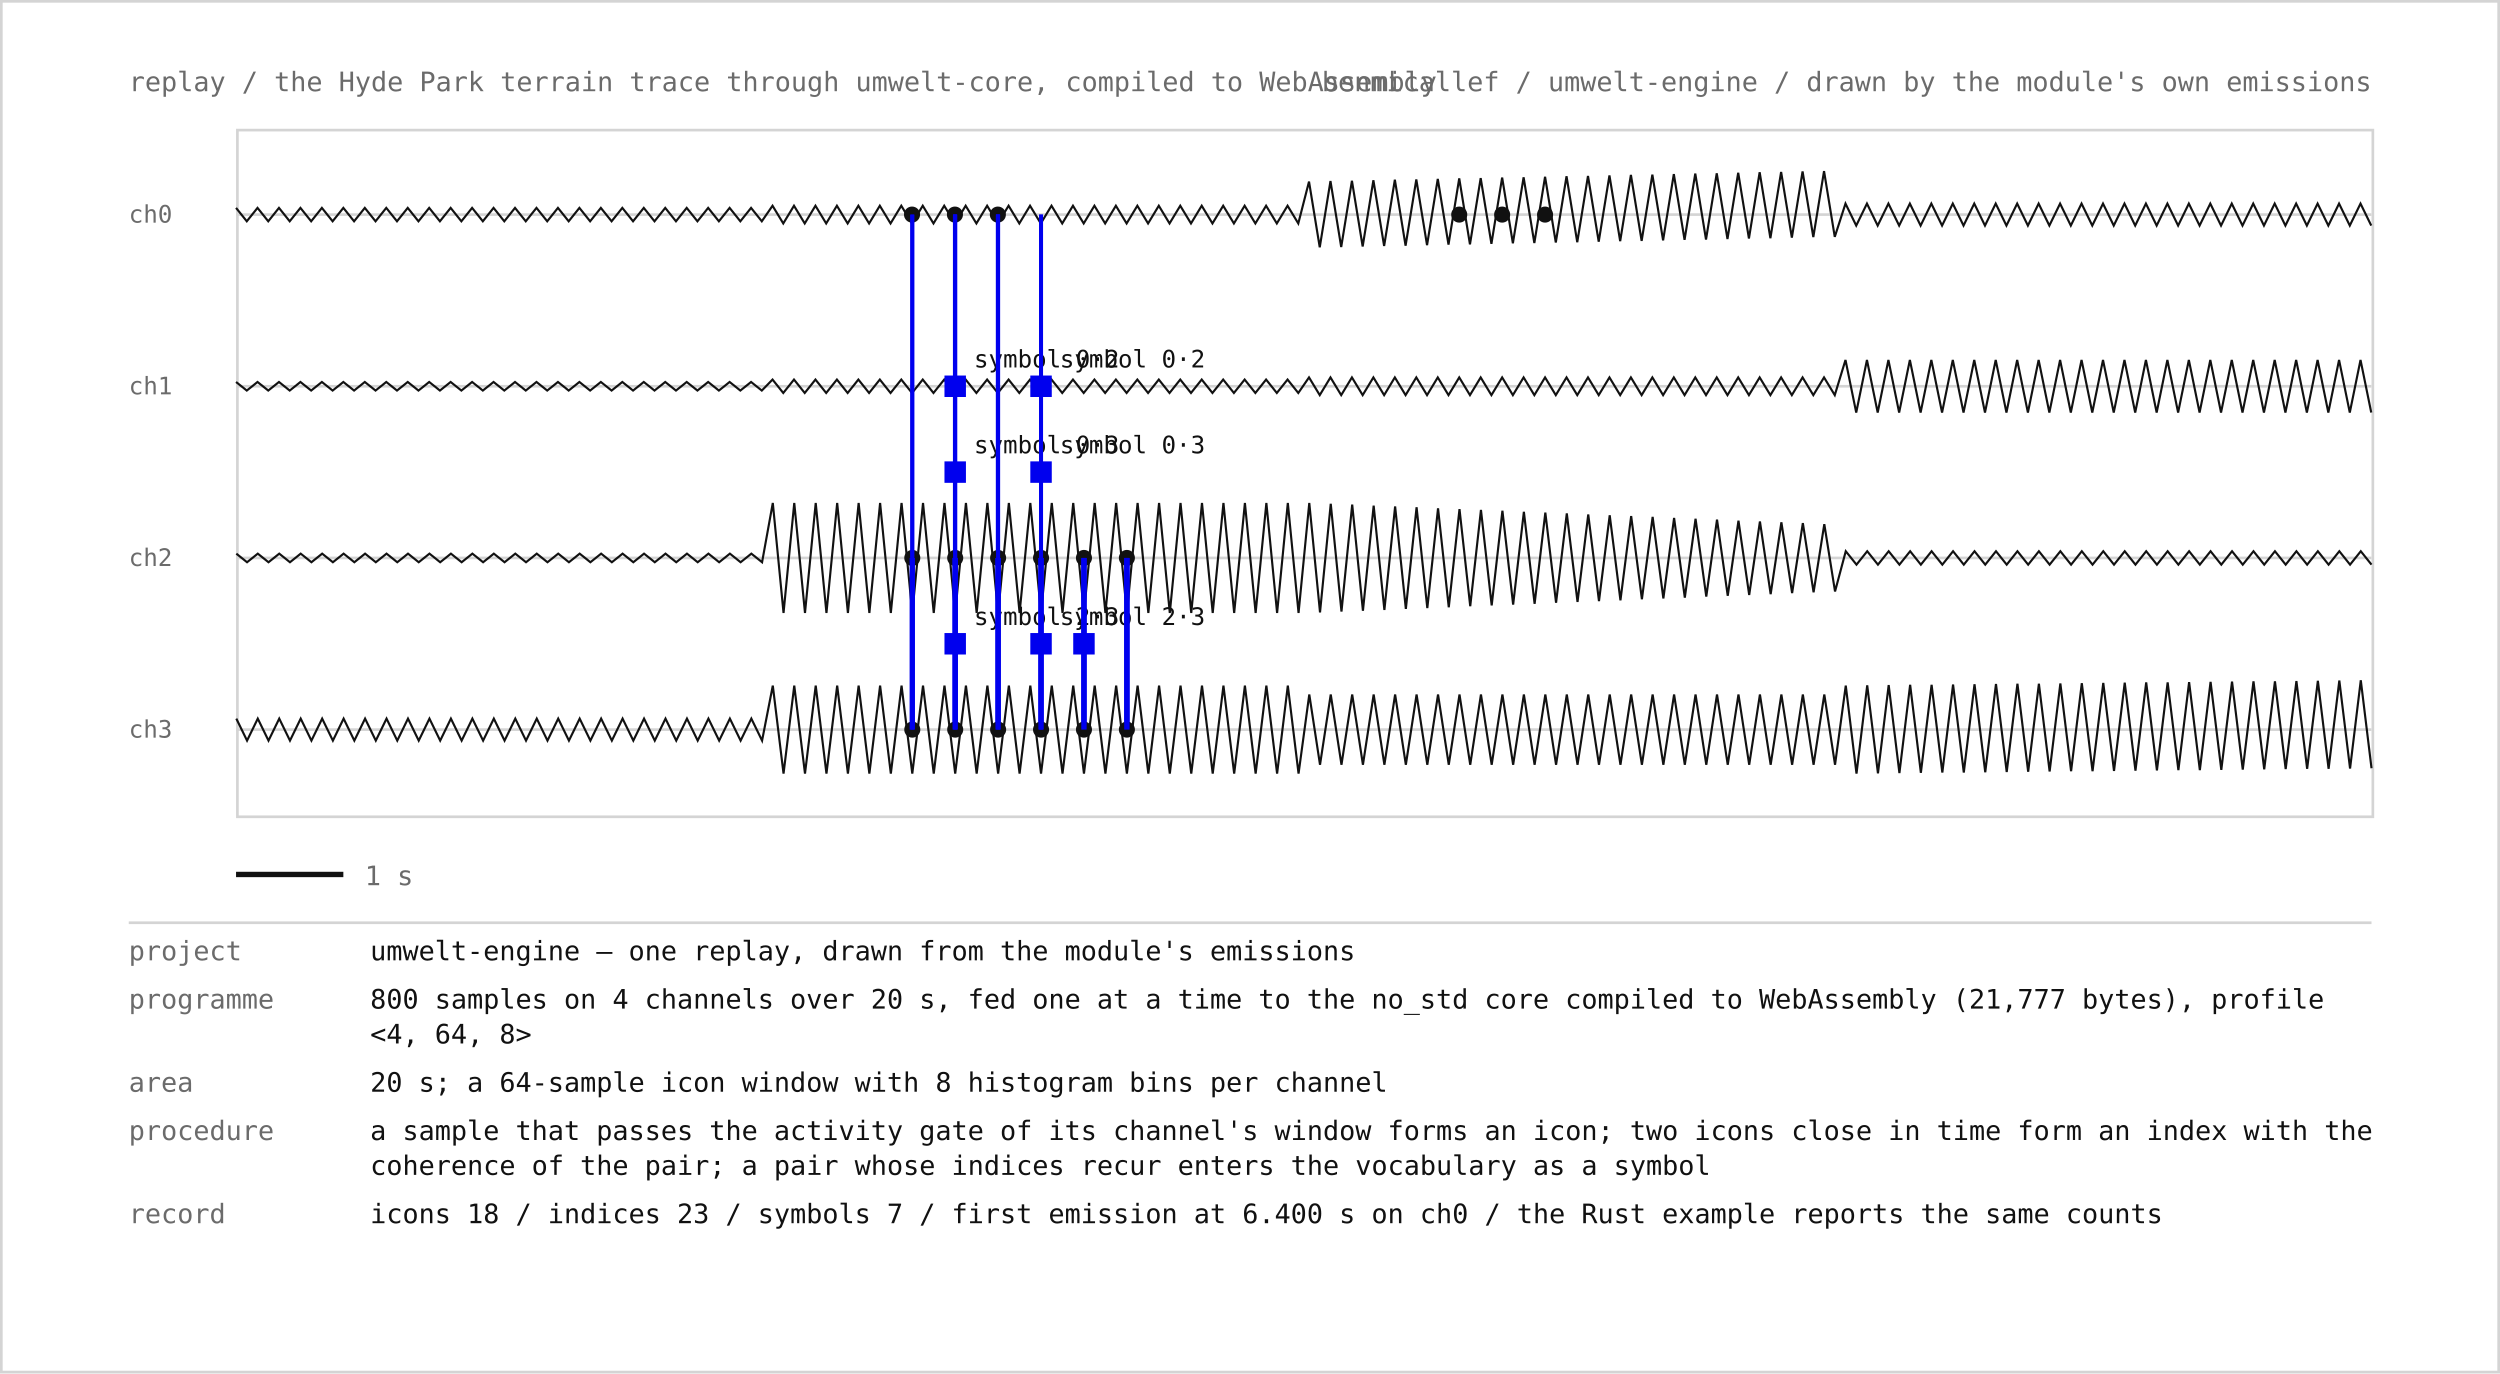
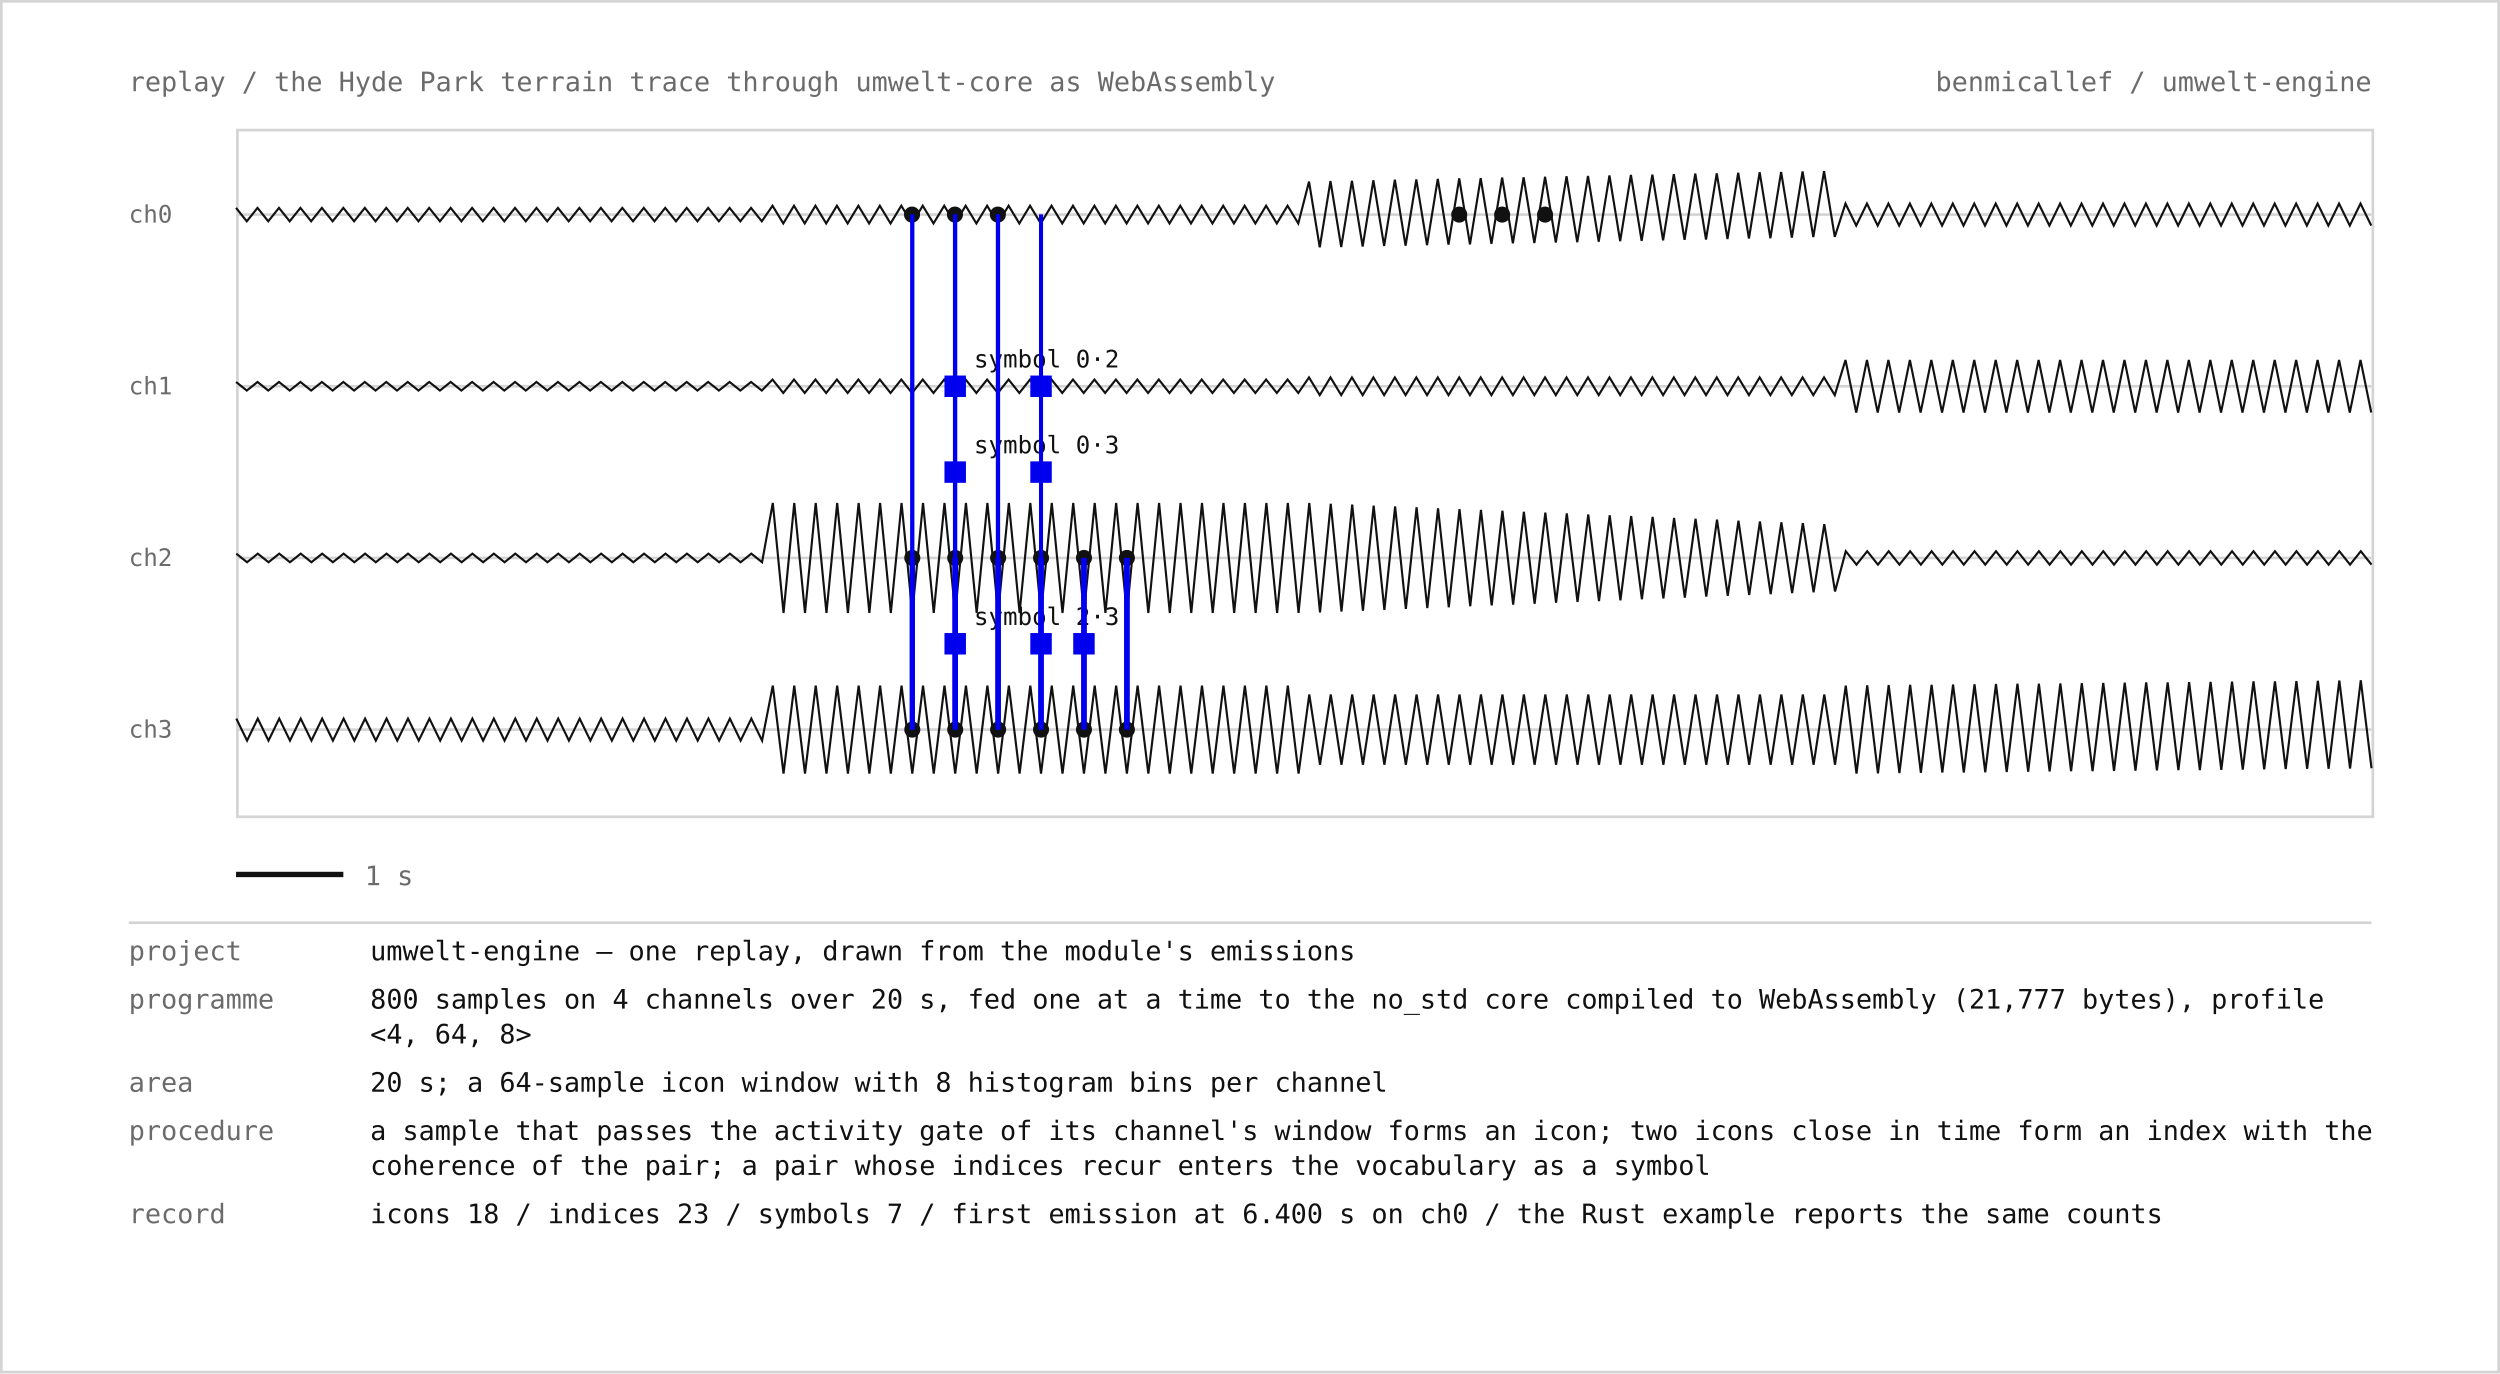
<svg xmlns="http://www.w3.org/2000/svg" viewBox="0 0 932 512" width="932" height="512" role="img" aria-label="the Hyde Park replay: icons, indices and symbols over four channels">
  <rect width="932" height="512" fill="#ffffff" />
  <rect x="0.5" y="0.5" width="931" height="511" fill="none" stroke="#d4d4d4" />
  <rect x="88.5" y="48.5" width="796.1" height="256" fill="none" stroke="#d4d4d4" />
-   <text x="48" y="34" font-family="IBM Plex Mono, ui-monospace, Menlo, monospace" font-size="10" fill="#6b6b6b" text-anchor="start">replay / the Hyde Park terrain trace through umwelt-core, compiled to WebAssembly</text>
-   <text x="884.12" y="34" font-family="IBM Plex Mono, ui-monospace, Menlo, monospace" font-size="10" fill="#6b6b6b" text-anchor="end">benmicallef / umwelt-engine / drawn by the module's own emissions</text>
+   <text x="48" y="34" font-family="IBM Plex Mono, ui-monospace, Menlo, monospace" font-size="10" fill="#6b6b6b" text-anchor="start">replay / the Hyde Park terrain trace through umwelt-core as WebAssembly</text>
+   <text x="884.12" y="34" font-family="IBM Plex Mono, ui-monospace, Menlo, monospace" font-size="10" fill="#6b6b6b" text-anchor="end">benmicallef / umwelt-engine</text>
  <text x="48" y="83" font-family="IBM Plex Mono, ui-monospace, Menlo, monospace" font-size="9" fill="#6b6b6b" text-anchor="start">ch0</text>
  <line x1="88" y1="80" x2="884.1" y2="80" stroke="#d4d4d4" />
  <path d="M88.0 77.5L92.0 82.5L96.0 77.5L100.0 82.5L104.0 77.5L108.0 82.5L112.0 77.5L116.0 82.5L120.0 77.5L124.0 82.5L128.0 77.5L132.0 82.5L136.0 77.5L140.0 82.5L144.0 77.5L148.0 82.5L152.0 77.5L156.0 82.5L160.0 77.5L164.0 82.5L168.0 77.5L172.0 82.5L176.0 77.5L180.0 82.5L184.0 77.5L188.0 82.5L192.0 77.5L196.0 82.5L200.0 77.5L204.0 82.5L208.0 77.5L212.0 82.5L216.0 77.5L220.0 82.5L224.0 77.5L228.0 82.5L232.0 77.5L236.0 82.5L240.0 77.5L244.0 82.5L248.0 77.5L252.0 82.5L256.0 77.5L260.0 82.5L264.0 77.5L268.0 82.5L272.0 77.5L276.0 82.5L280.0 77.5L284.0 82.5L288.0 76.7L292.0 83.3L296.0 76.7L300.0 83.3L304.0 76.7L308.0 83.3L312.0 76.7L316.0 83.3L320.0 76.7L324.0 83.3L328.0 76.7L332.0 83.3L336.0 76.7L340.0 83.3L344.0 76.7L348.0 83.3L352.0 76.7L356.0 83.3L360.0 76.7L364.0 83.3L368.0 76.7L372.0 83.3L376.0 76.7L380.0 83.3L384.0 76.7L388.0 83.3L392.0 76.7L396.0 83.3L400.0 76.7L404.0 83.3L408.0 76.7L412.0 83.3L416.0 76.7L420.0 83.3L424.0 76.7L428.0 83.3L432.0 76.7L436.0 83.3L440.0 76.7L444.0 83.3L448.0 76.7L452.0 83.3L456.0 76.7L460.0 83.3L464.0 76.7L468.0 83.3L472.0 76.7L476.0 83.3L480.0 76.7L484.0 83.3L488.0 67.7L492.0 92.2L496.0 67.5L500.0 92.1L504.0 67.4L508.0 91.9L512.0 67.2L516.0 91.7L520.0 67.0L524.0 91.6L528.0 66.9L532.0 91.4L536.0 66.7L540.0 91.2L544.0 66.5L548.0 91.1L552.0 66.4L556.0 90.9L560.0 66.2L564.0 90.7L568.0 66.1L572.0 90.6L576.0 65.9L580.0 90.4L584.0 65.7L588.0 90.3L592.0 65.6L596.0 90.1L600.0 65.4L604.0 89.9L608.0 65.2L612.0 89.8L616.0 65.1L620.0 89.6L624.0 64.9L628.0 89.4L632.0 64.7L636.0 89.3L640.0 64.6L644.0 89.1L648.0 64.4L652.0 88.9L656.0 64.2L660.0 88.8L664.0 64.1L668.0 88.6L672.0 63.9L676.0 88.4L680.0 63.8L684.0 88.3L688.0 75.9L692.0 84.1L696.0 75.9L700.0 84.1L704.0 75.9L708.0 84.1L712.0 75.9L716.0 84.1L720.0 75.9L724.0 84.1L728.0 75.9L732.0 84.1L736.0 75.9L740.0 84.1L744.0 75.9L748.0 84.1L752.0 75.9L756.0 84.1L760.0 75.9L764.0 84.1L768.0 75.9L772.0 84.1L776.0 75.9L780.0 84.1L784.0 75.9L788.0 84.1L792.0 75.9L796.0 84.1L800.0 75.9L804.0 84.1L808.0 75.9L812.0 84.1L816.0 75.9L820.0 84.1L824.0 75.9L828.0 84.1L832.0 75.9L836.0 84.1L840.0 75.9L844.0 84.1L848.0 75.9L852.0 84.1L856.0 75.9L860.0 84.1L864.0 75.9L868.0 84.1L872.0 75.9L876.0 84.1L880.0 75.9L884.0 84.1" fill="none" stroke="#111111" stroke-width="0.8" />
  <text x="48" y="147" font-family="IBM Plex Mono, ui-monospace, Menlo, monospace" font-size="9" fill="#6b6b6b" text-anchor="start">ch1</text>
  <line x1="88" y1="144" x2="884.1" y2="144" stroke="#d4d4d4" />
  <path d="M88.0 142.4L92.0 145.6L96.0 142.4L100.0 145.6L104.0 142.4L108.0 145.6L112.0 142.4L116.0 145.6L120.0 142.4L124.0 145.6L128.0 142.4L132.0 145.6L136.0 142.4L140.0 145.6L144.0 142.4L148.0 145.6L152.0 142.4L156.0 145.6L160.0 142.4L164.0 145.6L168.0 142.4L172.0 145.6L176.0 142.4L180.0 145.6L184.0 142.4L188.0 145.6L192.0 142.4L196.0 145.6L200.0 142.4L204.0 145.6L208.0 142.4L212.0 145.6L216.0 142.4L220.0 145.6L224.0 142.4L228.0 145.6L232.0 142.4L236.0 145.6L240.0 142.4L244.0 145.6L248.0 142.4L252.0 145.6L256.0 142.4L260.0 145.6L264.0 142.4L268.0 145.6L272.0 142.4L276.0 145.6L280.0 142.4L284.0 145.6L288.0 141.5L292.0 146.5L296.0 141.5L300.0 146.5L304.0 141.5L308.0 146.5L312.0 141.5L316.0 146.5L320.0 141.5L324.0 146.5L328.0 141.5L332.0 146.5L336.0 141.5L340.0 146.5L344.0 141.5L348.0 146.5L352.0 141.5L356.0 146.5L360.0 141.5L364.0 146.5L368.0 141.5L372.0 146.5L376.0 141.5L380.0 146.5L384.0 141.5L388.0 146.5L392.0 141.5L396.0 146.5L400.0 141.5L404.0 146.5L408.0 141.5L412.0 146.5L416.0 141.5L420.0 146.5L424.0 141.5L428.0 146.5L432.0 141.5L436.0 146.5L440.0 141.5L444.0 146.5L448.0 141.5L452.0 146.5L456.0 141.5L460.0 146.5L464.0 141.5L468.0 146.5L472.0 141.5L476.0 146.5L480.0 141.5L484.0 146.5L488.0 140.7L492.0 147.3L496.0 140.7L500.0 147.3L504.0 140.7L508.0 147.3L512.0 140.7L516.0 147.3L520.0 140.7L524.0 147.3L528.0 140.7L532.0 147.3L536.0 140.7L540.0 147.3L544.0 140.7L548.0 147.3L552.0 140.7L556.0 147.3L560.0 140.7L564.0 147.3L568.0 140.7L572.0 147.3L576.0 140.7L580.0 147.3L584.0 140.7L588.0 147.3L592.0 140.7L596.0 147.3L600.0 140.7L604.0 147.3L608.0 140.7L612.0 147.3L616.0 140.7L620.0 147.3L624.0 140.7L628.0 147.3L632.0 140.7L636.0 147.3L640.0 140.7L644.0 147.3L648.0 140.7L652.0 147.3L656.0 140.7L660.0 147.3L664.0 140.7L668.0 147.3L672.0 140.7L676.0 147.3L680.0 140.7L684.0 147.3L688.0 134.2L692.0 153.8L696.0 134.2L700.0 153.8L704.0 134.2L708.0 153.8L712.0 134.2L716.0 153.8L720.0 134.2L724.0 153.8L728.0 134.2L732.0 153.8L736.0 134.2L740.0 153.8L744.0 134.2L748.0 153.8L752.0 134.2L756.0 153.8L760.0 134.2L764.0 153.8L768.0 134.2L772.0 153.8L776.0 134.2L780.0 153.8L784.0 134.2L788.0 153.8L792.0 134.2L796.0 153.8L800.0 134.2L804.0 153.8L808.0 134.2L812.0 153.8L816.0 134.2L820.0 153.8L824.0 134.2L828.0 153.8L832.0 134.2L836.0 153.8L840.0 134.2L844.0 153.8L848.0 134.2L852.0 153.8L856.0 134.2L860.0 153.8L864.0 134.2L868.0 153.8L872.0 134.2L876.0 153.8L880.0 134.2L884.0 153.8" fill="none" stroke="#111111" stroke-width="0.8" />
  <text x="48" y="211" font-family="IBM Plex Mono, ui-monospace, Menlo, monospace" font-size="9" fill="#6b6b6b" text-anchor="start">ch2</text>
  <line x1="88" y1="208" x2="884.1" y2="208" stroke="#d4d4d4" />
  <path d="M88.1 206.4L92.1 209.6L96.1 206.4L100.1 209.6L104.1 206.4L108.1 209.6L112.1 206.4L116.1 209.6L120.1 206.4L124.1 209.6L128.1 206.4L132.1 209.6L136.1 206.4L140.1 209.6L144.1 206.4L148.1 209.6L152.1 206.4L156.1 209.6L160.1 206.4L164.1 209.6L168.1 206.4L172.1 209.6L176.1 206.4L180.1 209.6L184.1 206.4L188.1 209.6L192.1 206.4L196.1 209.6L200.1 206.4L204.1 209.6L208.1 206.4L212.1 209.6L216.1 206.4L220.1 209.6L224.1 206.4L228.1 209.6L232.1 206.4L236.1 209.6L240.1 206.4L244.1 209.6L248.1 206.4L252.1 209.6L256.1 206.4L260.1 209.6L264.1 206.4L268.1 209.6L272.1 206.4L276.1 209.6L280.1 206.4L284.1 209.6L288.1 187.5L292.1 228.5L296.1 187.5L300.1 228.5L304.1 187.5L308.1 228.5L312.1 187.5L316.1 228.5L320.1 187.5L324.1 228.5L328.1 187.5L332.1 228.5L336.1 187.5L340.1 228.5L344.1 187.5L348.1 228.5L352.1 187.5L356.1 228.5L360.1 187.5L364.1 228.5L368.1 187.5L372.1 228.5L376.1 187.5L380.1 228.5L384.1 187.5L388.1 228.5L392.1 187.5L396.1 228.5L400.1 187.5L404.1 228.5L408.1 187.5L412.1 228.5L416.1 187.5L420.1 228.5L424.1 187.5L428.1 228.5L432.1 187.5L436.1 228.5L440.1 187.5L444.1 228.5L448.1 187.5L452.1 228.5L456.1 187.5L460.1 228.5L464.1 187.5L468.1 228.5L472.1 187.5L476.1 228.5L480.1 187.5L484.1 228.5L488.1 187.5L492.1 228.3L496.1 187.8L500.1 228.0L504.1 188.1L508.1 227.7L512.1 188.5L516.1 227.4L520.1 188.8L524.1 227.0L528.1 189.1L532.1 226.7L536.1 189.5L540.1 226.4L544.1 189.8L548.1 226.0L552.1 190.1L556.1 225.7L560.1 190.4L564.1 225.4L568.1 190.8L572.1 225.1L576.1 191.1L580.1 224.7L584.1 191.4L588.1 224.4L592.1 191.8L596.1 224.1L600.1 192.1L604.1 223.8L608.1 192.4L612.1 223.4L616.1 192.7L620.1 223.1L624.1 193.1L628.1 222.8L632.1 193.4L636.1 222.4L640.1 193.7L644.1 222.1L648.1 194.1L652.1 221.8L656.1 194.4L660.1 221.5L664.1 194.7L668.1 221.1L672.1 195.0L676.1 220.8L680.1 195.4L684.1 220.5L688.1 205.5L692.1 210.5L696.1 205.5L700.1 210.5L704.1 205.5L708.1 210.5L712.1 205.5L716.1 210.5L720.1 205.5L724.1 210.5L728.1 205.5L732.1 210.5L736.1 205.5L740.1 210.5L744.1 205.5L748.1 210.5L752.1 205.5L756.1 210.5L760.1 205.5L764.1 210.5L768.1 205.5L772.1 210.5L776.1 205.5L780.1 210.5L784.1 205.5L788.1 210.5L792.1 205.5L796.1 210.5L800.1 205.5L804.1 210.5L808.1 205.5L812.1 210.5L816.1 205.5L820.1 210.5L824.1 205.5L828.1 210.5L832.1 205.5L836.1 210.5L840.1 205.5L844.1 210.5L848.1 205.5L852.1 210.5L856.1 205.5L860.1 210.5L864.1 205.5L868.1 210.5L872.1 205.5L876.1 210.5L880.1 205.5L884.1 210.5" fill="none" stroke="#111111" stroke-width="0.8" />
  <text x="48" y="275" font-family="IBM Plex Mono, ui-monospace, Menlo, monospace" font-size="9" fill="#6b6b6b" text-anchor="start">ch3</text>
  <line x1="88" y1="272" x2="884.1" y2="272" stroke="#d4d4d4" />
  <path d="M88.1 267.9L92.1 276.1L96.1 267.9L100.1 276.1L104.1 267.9L108.1 276.1L112.1 267.9L116.1 276.1L120.1 267.9L124.1 276.1L128.1 267.9L132.1 276.1L136.1 267.9L140.1 276.1L144.1 267.9L148.1 276.1L152.1 267.9L156.1 276.1L160.1 267.9L164.1 276.1L168.1 267.9L172.1 276.1L176.1 267.9L180.1 276.1L184.1 267.9L188.1 276.1L192.1 267.9L196.1 276.1L200.1 267.9L204.1 276.1L208.1 267.9L212.1 276.1L216.1 267.9L220.1 276.1L224.1 267.9L228.1 276.1L232.1 267.9L236.1 276.1L240.1 267.9L244.1 276.1L248.1 267.9L252.1 276.1L256.1 267.9L260.1 276.1L264.1 267.9L268.1 276.1L272.1 267.9L276.1 276.1L280.1 267.9L284.1 276.1L288.1 255.6L292.1 288.4L296.1 255.6L300.1 288.4L304.1 255.6L308.1 288.4L312.1 255.6L316.1 288.4L320.1 255.6L324.1 288.4L328.1 255.6L332.1 288.4L336.1 255.6L340.1 288.4L344.1 255.6L348.1 288.4L352.1 255.6L356.1 288.4L360.1 255.6L364.1 288.4L368.1 255.6L372.1 288.4L376.1 255.6L380.1 288.4L384.1 255.6L388.1 288.4L392.1 255.6L396.1 288.4L400.1 255.6L404.1 288.4L408.1 255.6L412.1 288.4L416.1 255.6L420.1 288.4L424.1 255.6L428.1 288.4L432.1 255.6L436.1 288.4L440.1 255.6L444.1 288.4L448.1 255.6L452.1 288.4L456.1 255.6L460.1 288.4L464.1 255.6L468.1 288.4L472.1 255.6L476.1 288.4L480.1 255.6L484.1 288.4L488.1 258.9L492.1 285.1L496.1 258.9L500.1 285.1L504.1 258.9L508.1 285.1L512.1 258.9L516.1 285.1L520.1 258.9L524.1 285.1L528.1 258.9L532.1 285.1L536.1 258.9L540.1 285.1L544.1 258.9L548.1 285.1L552.1 258.9L556.1 285.1L560.1 258.9L564.1 285.1L568.1 258.9L572.1 285.1L576.1 258.9L580.1 285.1L584.1 258.9L588.1 285.1L592.1 258.9L596.1 285.1L600.1 258.9L604.1 285.1L608.1 258.9L612.1 285.1L616.1 258.9L620.1 285.1L624.1 258.9L628.1 285.1L632.1 258.9L636.1 285.1L640.1 258.9L644.1 285.1L648.1 258.9L652.1 285.1L656.1 258.9L660.1 285.1L664.1 258.9L668.1 285.1L672.1 258.9L676.1 285.1L680.1 258.9L684.1 285.1L688.1 255.6L692.1 288.4L696.1 255.5L700.1 288.3L704.1 255.4L708.1 288.2L712.1 255.3L716.1 288.1L720.1 255.3L724.1 288.0L728.1 255.2L732.1 288.0L736.1 255.1L740.1 287.9L744.1 255.0L748.1 287.8L752.1 254.9L756.1 287.7L760.1 254.9L764.1 287.6L768.1 254.8L772.1 287.5L776.1 254.7L780.1 287.5L784.1 254.6L788.1 287.4L792.1 254.5L796.1 287.3L800.1 254.4L804.1 287.2L808.1 254.4L812.1 287.1L816.1 254.3L820.1 287.1L824.1 254.2L828.1 287.0L832.1 254.1L836.1 286.9L840.1 254.0L844.1 286.8L848.1 254.0L852.1 286.7L856.1 253.9L860.1 286.6L864.1 253.8L868.1 286.6L872.1 253.7L876.1 286.5L880.1 253.6L884.1 286.4" fill="none" stroke="#111111" stroke-width="0.8" />
  <circle cx="340.0" cy="80" r="3" fill="#111111" />
  <circle cx="340.1" cy="208" r="3" fill="#111111" />
  <line x1="340.1" y1="80" x2="340.1" y2="208" stroke="#0000ee" stroke-width="1.5" />
  <circle cx="340.1" cy="272" r="3" fill="#111111" />
  <line x1="340.1" y1="80" x2="340.1" y2="272" stroke="#0000ee" stroke-width="1.4" />
  <line x1="340.1" y1="208" x2="340.1" y2="272" stroke="#0000ee" stroke-width="2.0" />
  <circle cx="356.0" cy="80" r="3" fill="#111111" />
  <line x1="356.0" y1="80" x2="356.0" y2="208" stroke="#0000ee" stroke-width="1.5" />
  <line x1="356.0" y1="80" x2="356.0" y2="272" stroke="#0000ee" stroke-width="1.4" />
  <circle cx="356.1" cy="208" r="3" fill="#111111" />
  <line x1="356.1" y1="80" x2="356.1" y2="208" stroke="#0000ee" stroke-width="1.5" />
  <rect x="352.1" y="140" width="8" height="8" fill="#0000ee" />
  <text x="363.1" y="137" font-family="IBM Plex Mono, ui-monospace, Menlo, monospace" font-size="9" fill="#111111" text-anchor="start">symbol 0·2</text>
  <line x1="356.1" y1="208" x2="356.1" y2="272" stroke="#0000ee" stroke-width="2.0" />
  <circle cx="356.1" cy="272" r="3" fill="#111111" />
  <line x1="356.1" y1="80" x2="356.1" y2="272" stroke="#0000ee" stroke-width="1.4" />
  <rect x="352.1" y="172" width="8" height="8" fill="#0000ee" />
  <text x="363.1" y="169" font-family="IBM Plex Mono, ui-monospace, Menlo, monospace" font-size="9" fill="#111111" text-anchor="start">symbol 0·3</text>
  <line x1="356.1" y1="208" x2="356.1" y2="272" stroke="#0000ee" stroke-width="2.0" />
  <rect x="352.1" y="236" width="8" height="8" fill="#0000ee" />
  <text x="363.1" y="233" font-family="IBM Plex Mono, ui-monospace, Menlo, monospace" font-size="9" fill="#111111" text-anchor="start">symbol 2·3</text>
  <circle cx="372.0" cy="80" r="3" fill="#111111" />
  <line x1="372.0" y1="80" x2="372.0" y2="208" stroke="#0000ee" stroke-width="1.5" />
  <line x1="372.0" y1="80" x2="372.0" y2="272" stroke="#0000ee" stroke-width="1.4" />
  <circle cx="372.1" cy="208" r="3" fill="#111111" />
  <line x1="372.1" y1="80" x2="372.1" y2="208" stroke="#0000ee" stroke-width="1.5" />
  <line x1="372.1" y1="208" x2="372.1" y2="272" stroke="#0000ee" stroke-width="2.0" />
  <circle cx="372.1" cy="272" r="3" fill="#111111" />
  <line x1="372.1" y1="80" x2="372.1" y2="272" stroke="#0000ee" stroke-width="1.4" />
  <line x1="372.1" y1="208" x2="372.1" y2="272" stroke="#0000ee" stroke-width="2.0" />
  <circle cx="388.1" cy="208" r="3" fill="#111111" />
  <line x1="388.1" y1="80" x2="388.1" y2="208" stroke="#0000ee" stroke-width="1.5" />
  <rect x="384.1" y="140" width="8" height="8" fill="#0000ee" />
-   <text x="395.1" y="137" font-family="IBM Plex Mono, ui-monospace, Menlo, monospace" font-size="9" fill="#111111" text-anchor="start">symbol 0·2</text>
  <line x1="388.1" y1="208" x2="388.1" y2="272" stroke="#0000ee" stroke-width="2.0" />
  <rect x="384.1" y="236" width="8" height="8" fill="#0000ee" />
-   <text x="395.1" y="233" font-family="IBM Plex Mono, ui-monospace, Menlo, monospace" font-size="9" fill="#111111" text-anchor="start">symbol 2·3</text>
  <circle cx="388.1" cy="272" r="3" fill="#111111" />
  <line x1="388.1" y1="80" x2="388.1" y2="272" stroke="#0000ee" stroke-width="1.4" />
  <rect x="384.1" y="172" width="8" height="8" fill="#0000ee" />
-   <text x="395.1" y="169" font-family="IBM Plex Mono, ui-monospace, Menlo, monospace" font-size="9" fill="#111111" text-anchor="start">symbol 0·3</text>
  <line x1="388.1" y1="208" x2="388.1" y2="272" stroke="#0000ee" stroke-width="2.0" />
  <circle cx="404.1" cy="208" r="3" fill="#111111" />
  <line x1="404.1" y1="208" x2="404.1" y2="272" stroke="#0000ee" stroke-width="2.0" />
  <circle cx="404.1" cy="272" r="3" fill="#111111" />
  <line x1="404.1" y1="208" x2="404.1" y2="272" stroke="#0000ee" stroke-width="2.0" />
  <rect x="400.1" y="236" width="8" height="8" fill="#0000ee" />
  <circle cx="420.1" cy="208" r="3" fill="#111111" />
  <line x1="420.1" y1="208" x2="420.1" y2="272" stroke="#0000ee" stroke-width="2.0" />
  <circle cx="420.1" cy="272" r="3" fill="#111111" />
  <line x1="420.1" y1="208" x2="420.1" y2="272" stroke="#0000ee" stroke-width="2.0" />
  <circle cx="544.0" cy="80" r="3" fill="#111111" />
  <circle cx="560.0" cy="80" r="3" fill="#111111" />
  <circle cx="576.0" cy="80" r="3" fill="#111111" />
  <line x1="88" y1="326" x2="128" y2="326" stroke="#111111" stroke-width="2" />
  <text x="136" y="330" font-family="IBM Plex Mono, ui-monospace, Menlo, monospace" font-size="10" fill="#6b6b6b" text-anchor="start">1 s</text>
  <line x1="48" y1="344" x2="884.1" y2="344" stroke="#d4d4d4" />
  <text x="48" y="358" font-family="IBM Plex Mono, ui-monospace, Menlo, monospace" font-size="10" fill="#6b6b6b" text-anchor="start">project</text>
  <text x="138" y="358" font-family="IBM Plex Mono, ui-monospace, Menlo, monospace" font-size="10" fill="#111111" text-anchor="start">umwelt-engine — one replay, drawn from the module's emissions</text>
  <text x="48" y="376" font-family="IBM Plex Mono, ui-monospace, Menlo, monospace" font-size="10" fill="#6b6b6b" text-anchor="start">programme</text>
  <text x="138" y="376" font-family="IBM Plex Mono, ui-monospace, Menlo, monospace" font-size="10" fill="#111111" text-anchor="start">800 samples on 4 channels over 20 s, fed one at a time to the no_std core compiled to WebAssembly (21,777 bytes), profile</text>
  <text x="138" y="389" font-family="IBM Plex Mono, ui-monospace, Menlo, monospace" font-size="10" fill="#111111" text-anchor="start">&lt;4, 64, 8&gt;</text>
  <text x="48" y="407" font-family="IBM Plex Mono, ui-monospace, Menlo, monospace" font-size="10" fill="#6b6b6b" text-anchor="start">area</text>
  <text x="138" y="407" font-family="IBM Plex Mono, ui-monospace, Menlo, monospace" font-size="10" fill="#111111" text-anchor="start">20 s; a 64-sample icon window with 8 histogram bins per channel</text>
  <text x="48" y="425" font-family="IBM Plex Mono, ui-monospace, Menlo, monospace" font-size="10" fill="#6b6b6b" text-anchor="start">procedure</text>
  <text x="138" y="425" font-family="IBM Plex Mono, ui-monospace, Menlo, monospace" font-size="10" fill="#111111" text-anchor="start">a sample that passes the activity gate of its channel's window forms an icon; two icons close in time form an index with the</text>
  <text x="138" y="438" font-family="IBM Plex Mono, ui-monospace, Menlo, monospace" font-size="10" fill="#111111" text-anchor="start">coherence of the pair; a pair whose indices recur enters the vocabulary as a symbol</text>
  <text x="48" y="456" font-family="IBM Plex Mono, ui-monospace, Menlo, monospace" font-size="10" fill="#6b6b6b" text-anchor="start">record</text>
  <text x="138" y="456" font-family="IBM Plex Mono, ui-monospace, Menlo, monospace" font-size="10" fill="#111111" text-anchor="start">icons 18 / indices 23 / symbols 7 / first emission at 6.400 s on ch0 / the Rust example reports the same counts</text>
</svg>
